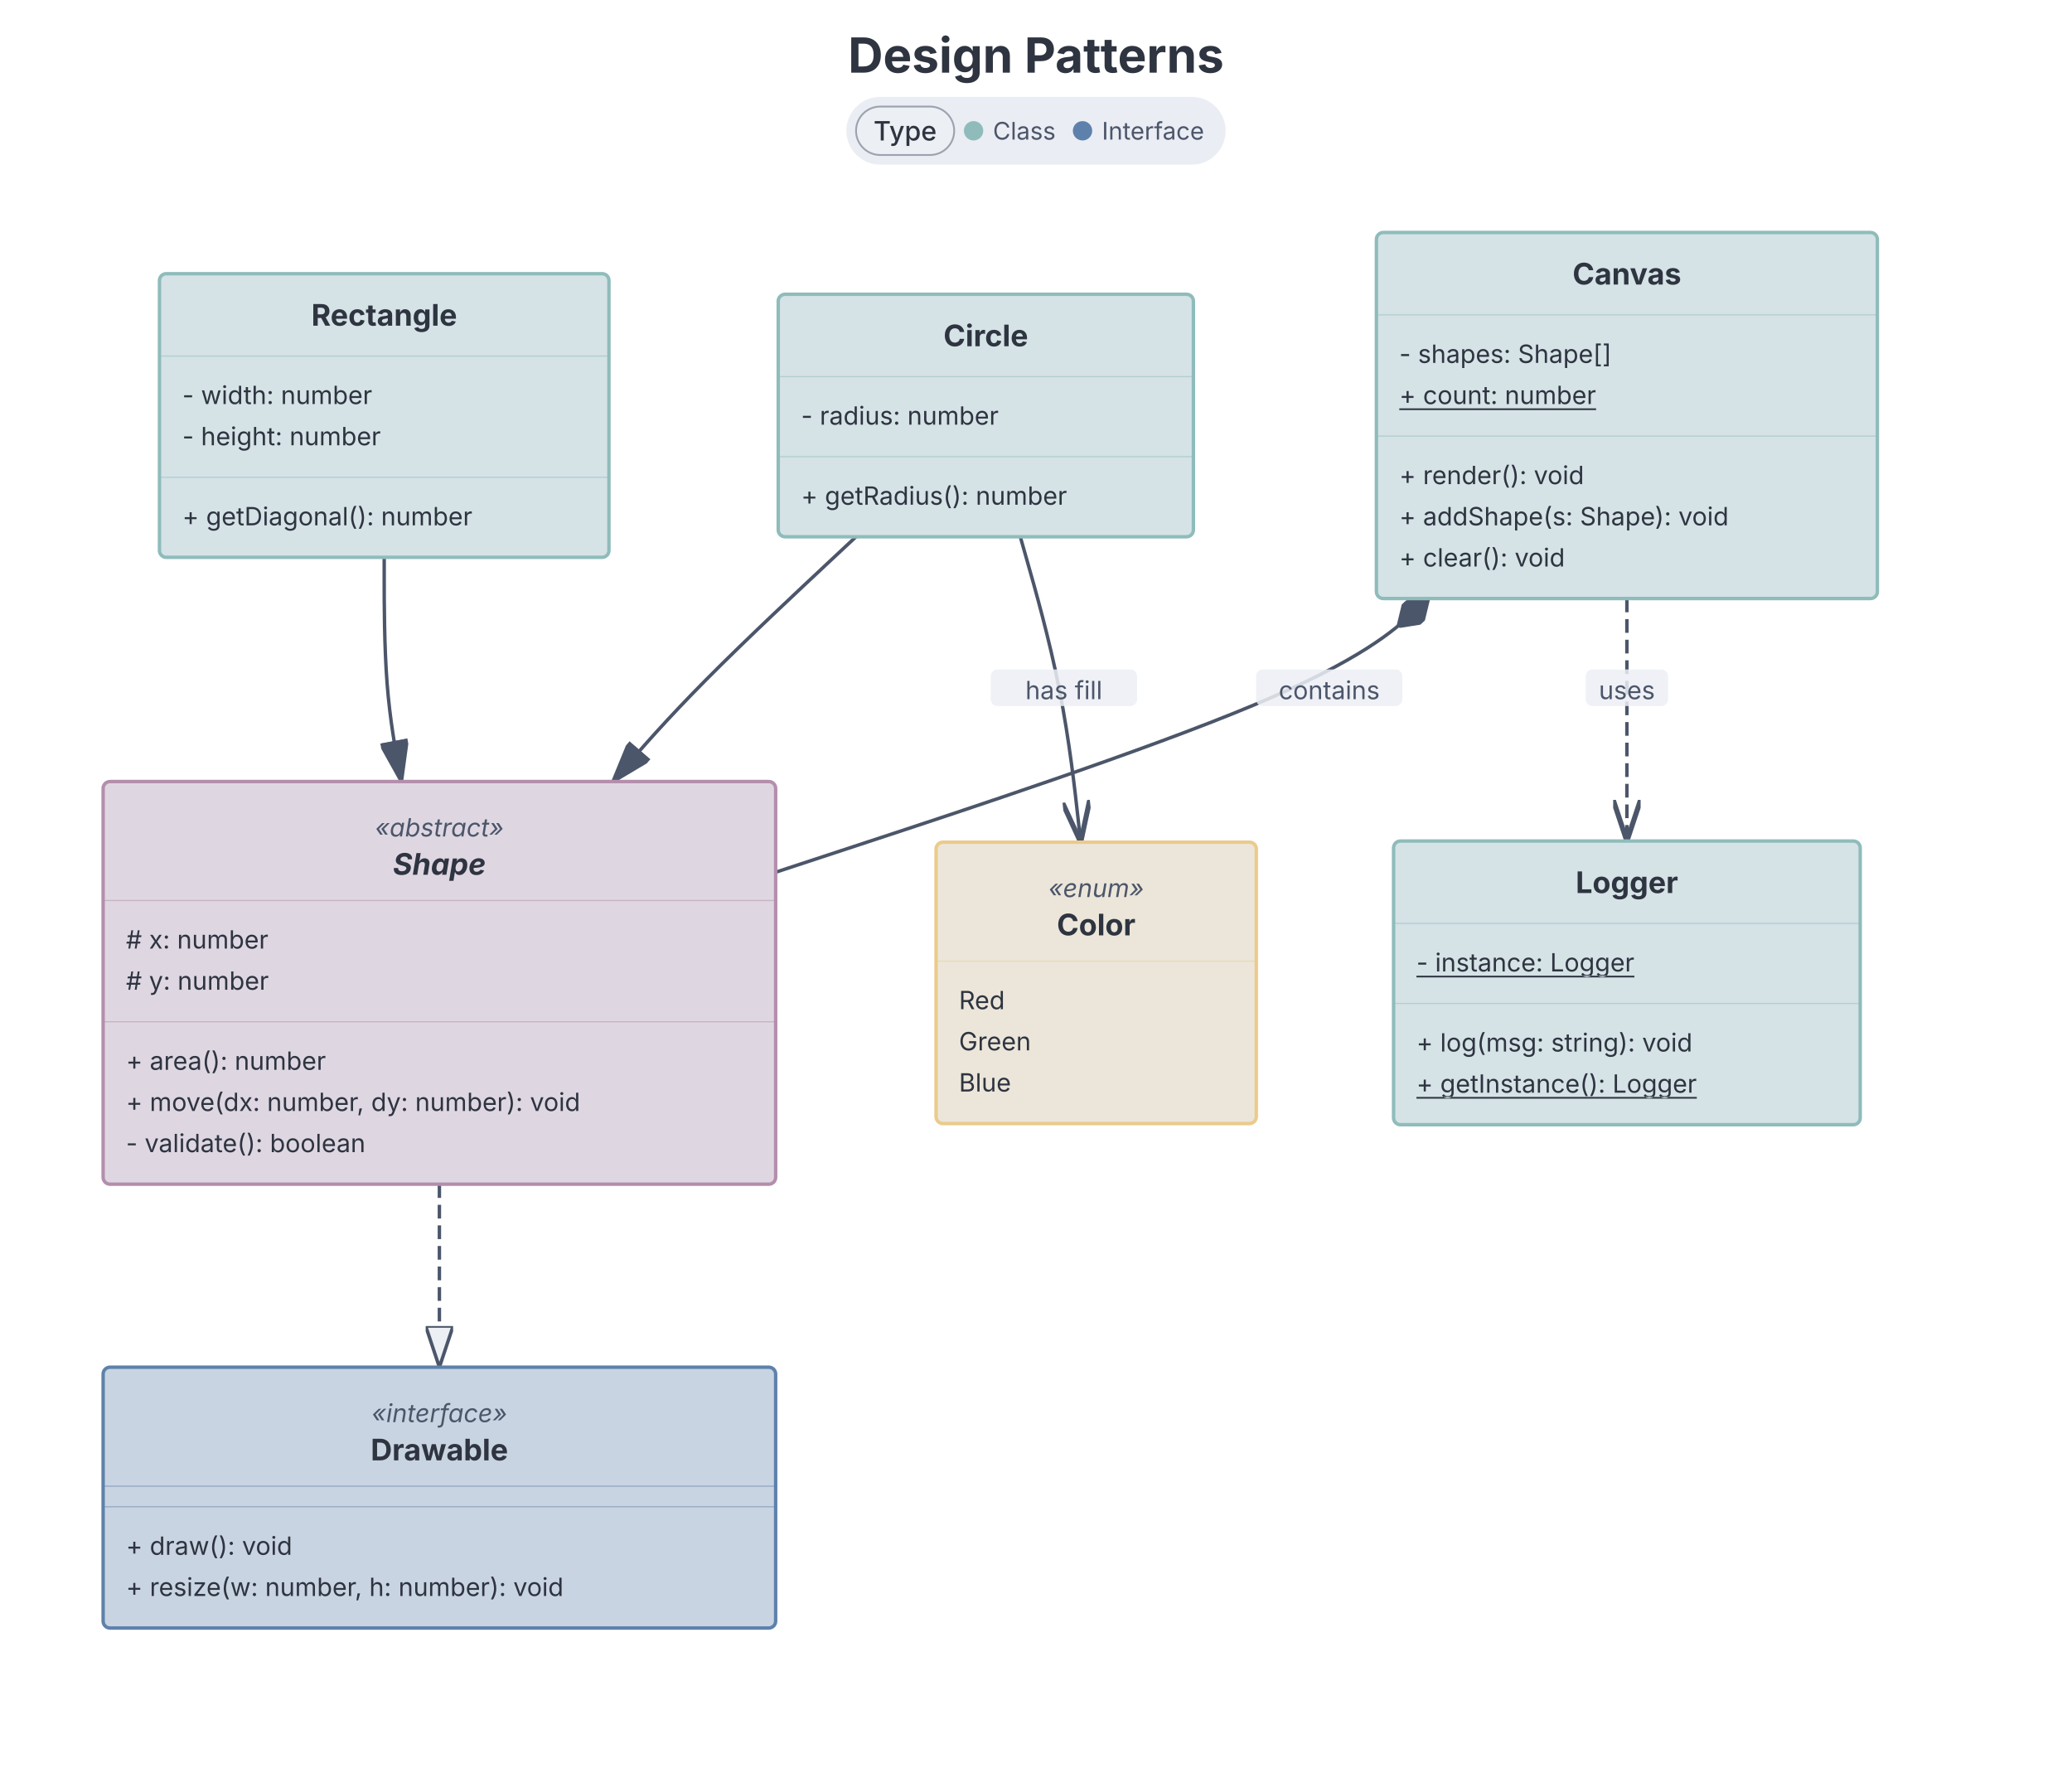
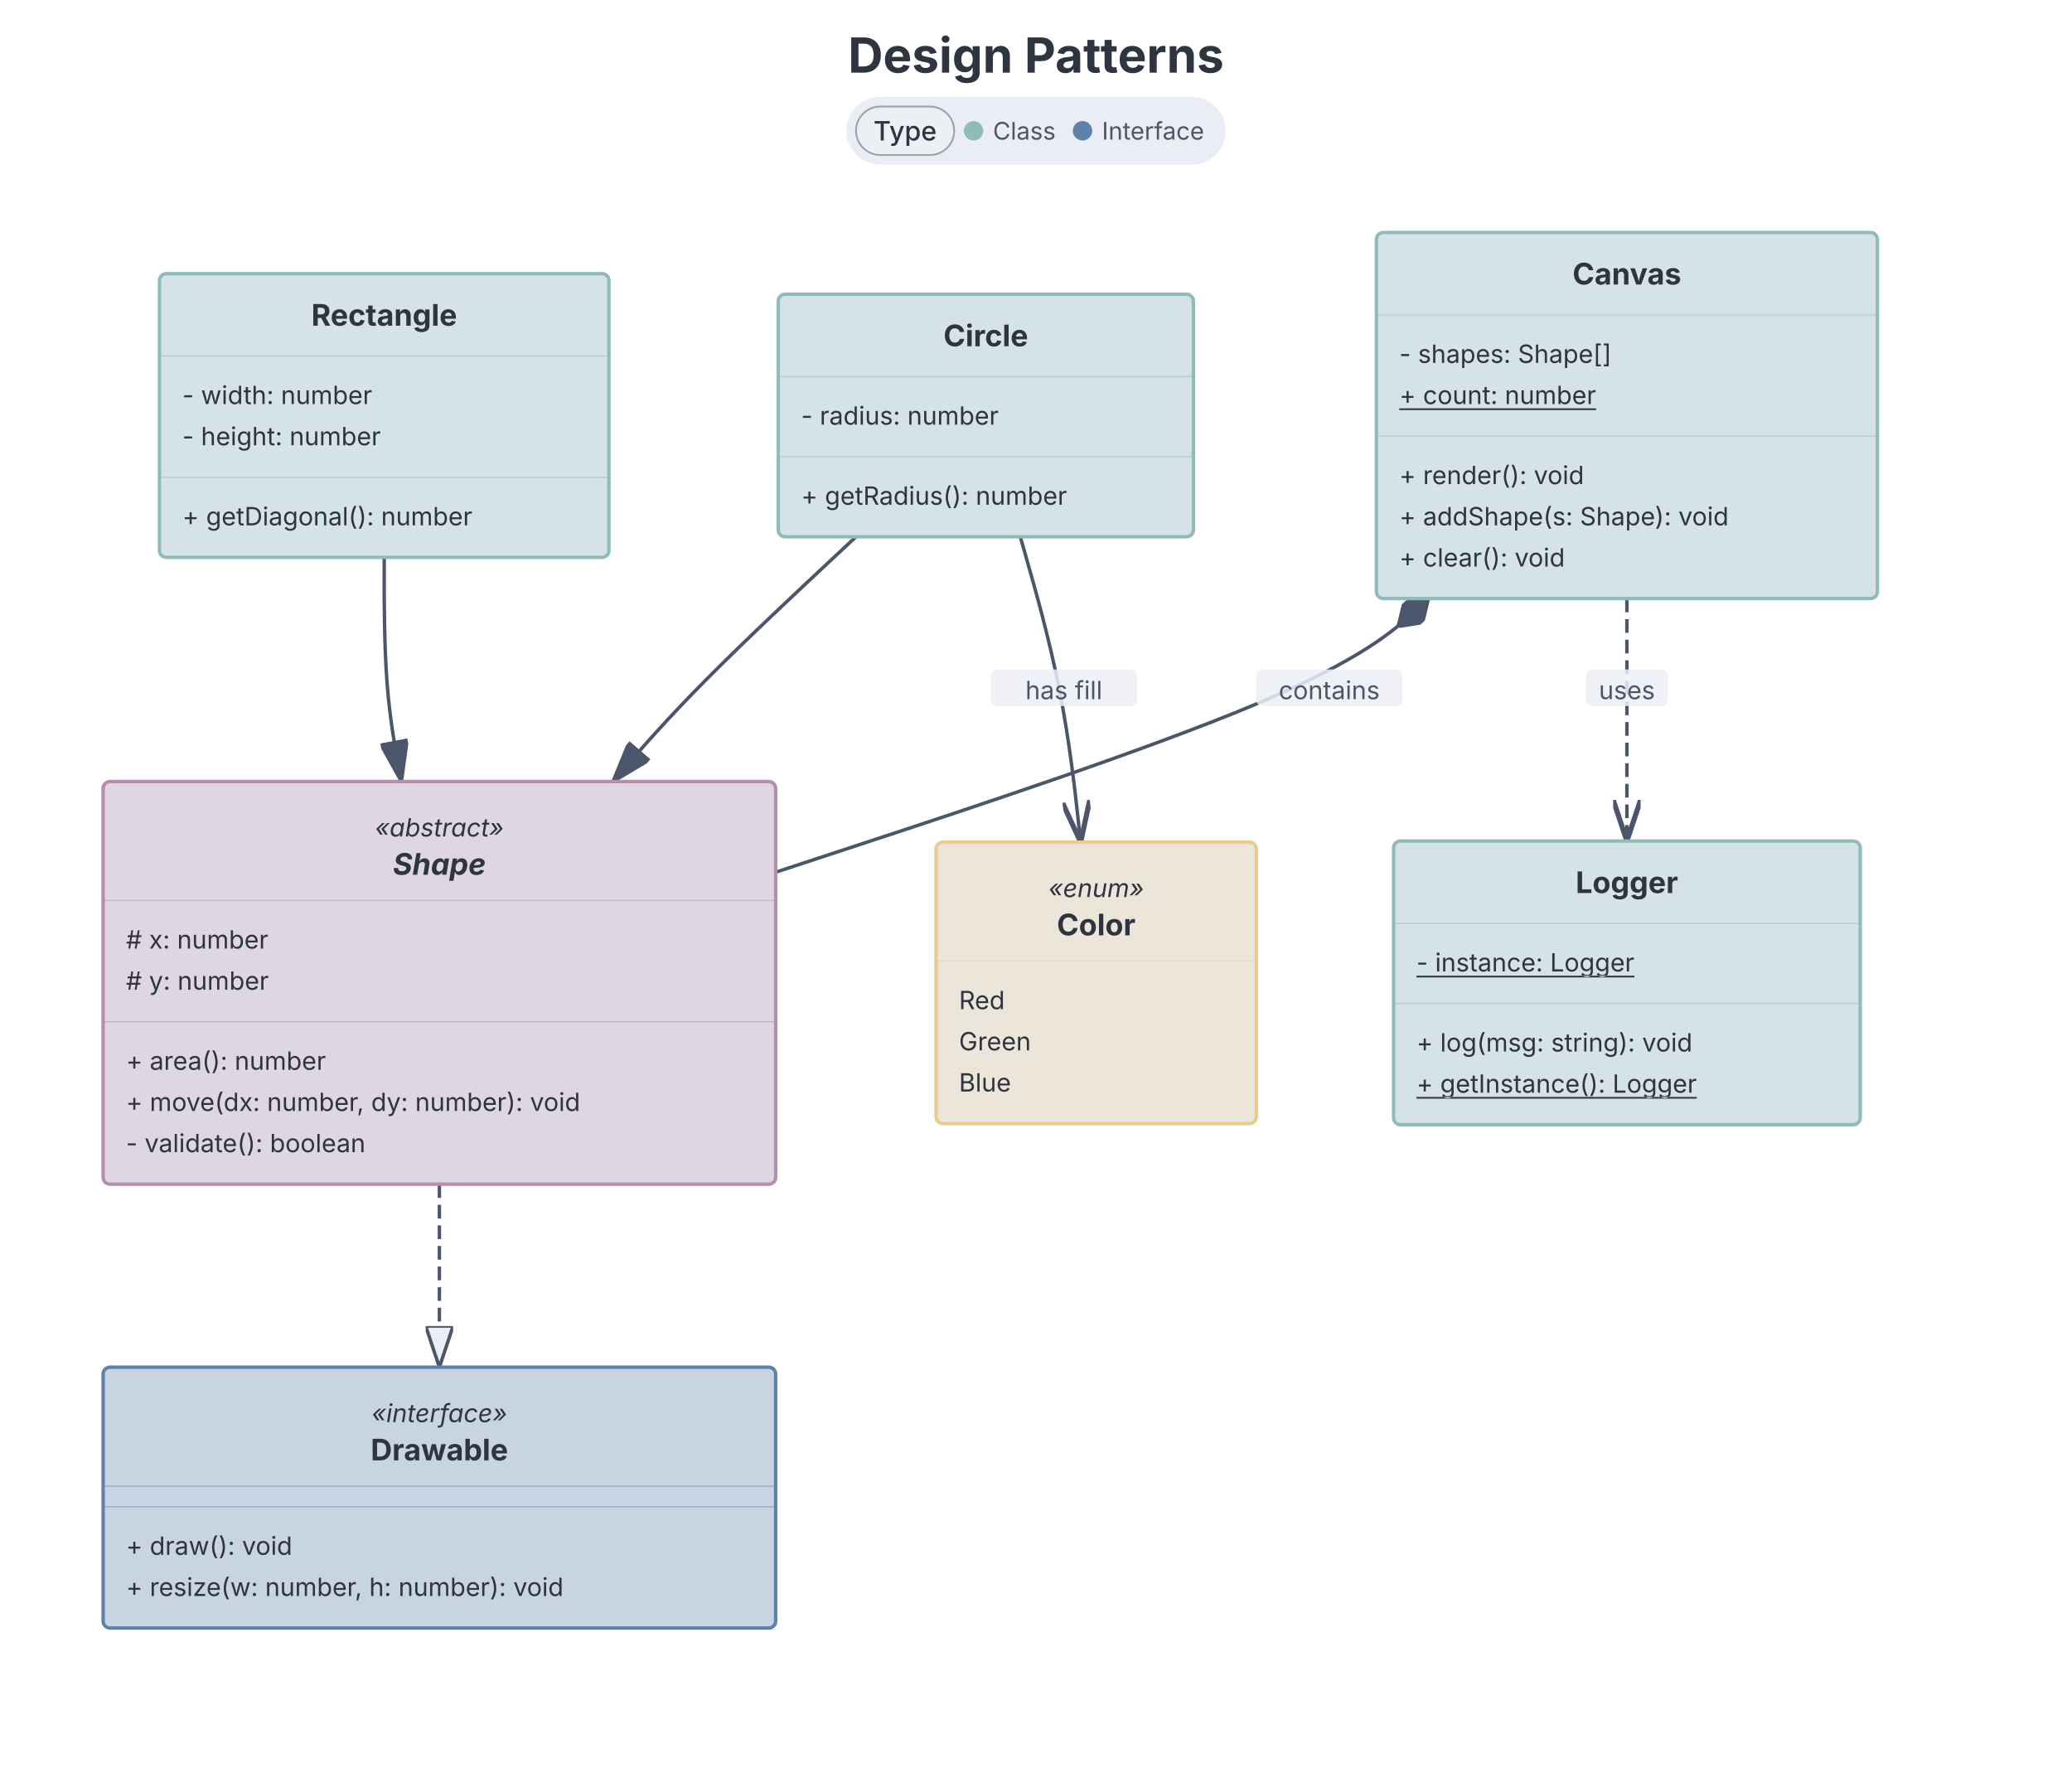
<svg xmlns="http://www.w3.org/2000/svg" width="855.625" height="730" style="font-family: Inter, system-ui, Avenir, Helvetica, Arial, sans-serif; background: rgb(236, 239, 244);">
  <defs>
    <marker id="cd-arrow-inherit" viewBox="0 0 12 8" refX="12" refY="4" markerWidth="12" markerHeight="8" orient="auto">
      <polygon points="0,0 12,4 0,8" fill="#4c566a" stroke="#4c566a" stroke-width="1" />
    </marker>
    <marker id="cd-arrow-implement" viewBox="0 0 12 8" refX="12" refY="4" markerWidth="12" markerHeight="8" orient="auto">
      <polygon points="0,0 12,4 0,8" fill="#eceff4" stroke="#4c566a" stroke-width="1" />
    </marker>
    <marker id="cd-arrow-compose" viewBox="0 0 12 8" refX="0" refY="4" markerWidth="12" markerHeight="8" orient="auto">
      <polygon points="6,0 12,4 6,8 0,4" fill="#4c566a" stroke="#4c566a" stroke-width="1" />
    </marker>
    <marker id="cd-arrow-aggregate" viewBox="0 0 12 8" refX="0" refY="4" markerWidth="12" markerHeight="8" orient="auto">
      <polygon points="6,0 12,4 6,8 0,4" fill="#eceff4" stroke="#4c566a" stroke-width="1" />
    </marker>
    <marker id="cd-arrow-depend" viewBox="0 0 12 8" refX="12" refY="4" markerWidth="12" markerHeight="8" orient="auto">
      <polyline points="0,0 12,4 0,8" fill="none" stroke="#4c566a" stroke-width="1.5" />
    </marker>
    <marker id="cd-arrow-assoc" viewBox="0 0 12 8" refX="12" refY="4" markerWidth="12" markerHeight="8" orient="auto">
      <polyline points="0,0 12,4 0,8" fill="none" stroke="#4c566a" stroke-width="1.5" />
    </marker>
  </defs>
  <text class="chart-title" x="427.812" y="30" text-anchor="middle" fill="#2e3440" font-size="20" font-weight="700" style="cursor: default;" data-line-number="1">Design Patterns</text>
  <g class="cd-legend" transform="translate(0,40)">
    <g class="dgmo-legend" data-legend-active="type">
      <g transform="translate(349.4975,0)" data-legend-group="type" style="cursor: pointer;">
        <rect width="156.63" height="28" rx="14" fill="#eaedf3" />
        <rect x="4" y="4" width="40.53" height="20" rx="10" fill="#eceff4" />
        <rect x="4" y="4" width="40.53" height="20" rx="10" fill="none" stroke="#9ca3af" stroke-width="0.75" />
        <text x="24.265" y="14" text-anchor="middle" dominant-baseline="central" font-size="11" font-weight="500" fill="#2e3440" pointer-events="none" font-family="Inter, system-ui, Avenir, Helvetica, Arial, sans-serif">Type</text>
        <g data-legend-entry="class" data-series-name="Class" style="cursor: pointer;">
          <circle cx="52.53" cy="14" r="4" fill="#8fbcbb" />
          <text x="60.53" y="14" dominant-baseline="central" font-size="10" fill="#4c566a" font-family="Inter, system-ui, Avenir, Helvetica, Arial, sans-serif">Class</text>
        </g>
        <g data-legend-entry="interface" data-series-name="Interface" style="cursor: pointer;">
          <circle cx="97.53" cy="14" r="4" fill="#5e81ac" />
          <text x="105.53" y="14" dominant-baseline="central" font-size="10" fill="#4c566a" font-family="Inter, system-ui, Avenir, Helvetica, Arial, sans-serif">Interface</text>
        </g>
      </g>
    </g>
  </g>
  <g transform="translate(42.58654, 96) scale(0.9446154)">
    <g class="cd-edge-group" data-line-number="7">
      <path d="M147,416L147,422.667C147,429.333,147,442.667,147,456C147,469.333,147,482.667,147,489.333L147,496" fill="none" stroke="#4c566a" stroke-width="1.5" class="cd-edge" stroke-dasharray="6 3" marker-end="url(#cd-arrow-implement)" />
    </g>
    <g class="cd-edge-group" data-line-number="14">
      <path d="M329.121,133L317.163,144.167C305.206,155.333,281.29,177.667,263.584,195.5C245.878,213.333,234.38,226.667,228.632,233.333L222.883,240" fill="none" stroke="#4c566a" stroke-width="1.5" class="cd-edge" marker-end="url(#cd-arrow-inherit)" />
    </g>
    <g class="cd-edge-group" data-line-number="18">
      <path d="M122.875,142L122.875,151.667C122.875,161.333,122.875,180.667,124.132,197C125.388,213.333,127.901,226.667,129.158,233.333L130.414,240" fill="none" stroke="#4c566a" stroke-width="1.5" class="cd-edge" marker-end="url(#cd-arrow-inherit)" />
    </g>
    <g class="cd-edge-group" data-line-number="34">
      <path d="M579.375,160L572.146,166.667C564.917,173.333,550.458,186.667,502.896,206.605C455.333,226.543,374.667,253.087,334.333,266.358L294,279.63" fill="none" stroke="#4c566a" stroke-width="1.5" class="cd-edge" marker-start="url(#cd-arrow-compose)" />
      <rect x="504" y="191" width="64" height="16" rx="3" fill="#eceff4" opacity="0.85" class="cd-edge-label-bg" />
      <text x="536" y="204" text-anchor="middle" fill="#4c566a" font-size="11" class="cd-edge-label">contains</text>
    </g>
    <g class="cd-edge-group" data-line-number="35">
      <path d="M666.125,160L666.125,166.667C666.125,173.333,666.125,186.667,666.125,204.333C666.125,222,666.125,244,666.125,255L666.125,266" fill="none" stroke="#4c566a" stroke-width="1.5" class="cd-edge" stroke-dasharray="6 3" marker-end="url(#cd-arrow-depend)" />
      <rect x="648.125" y="191" width="36" height="16" rx="3" fill="#eceff4" opacity="0.85" class="cd-edge-label-bg" />
      <text x="666.125" y="204" text-anchor="middle" fill="#4c566a" font-size="11" class="cd-edge-label">uses</text>
    </g>
    <g class="cd-edge-group" data-line-number="43">
      <path d="M400.947,133L404.122,144.167C407.298,155.333,413.649,177.667,418.048,199.917C422.446,222.167,424.892,244.333,426.115,255.417L427.338,266.5" fill="none" stroke="#4c566a" stroke-width="1.5" class="cd-edge" marker-end="url(#cd-arrow-assoc)" />
      <rect x="388" y="191" width="64" height="16" rx="3" fill="#eceff4" opacity="0.85" class="cd-edge-label-bg" />
      <text x="420" y="204" text-anchor="middle" fill="#4c566a" font-size="11" class="cd-edge-label">has fill</text>
    </g>
    <g transform="translate(147, 553)" class="cd-class" data-line-number="3" data-node-id="drawable" data-cd-type="interface">
      <rect x="-147" y="-57" width="294" height="114" rx="3" ry="3" fill="#c9d4e2" stroke="#5e81ac" stroke-width="1.5" />
-       <text x="0" y="-37" text-anchor="middle" dominant-baseline="central" fill="#4c566a" font-size="11" font-style="italic">«interface»</text>
+       <text x="0" y="-37" text-anchor="middle" dominant-baseline="central" fill="#2e3440" font-size="11" font-style="italic">«interface»</text>
      <text x="0" y="-21" text-anchor="middle" dominant-baseline="central" fill="#2e3440" font-size="13" font-weight="bold" font-style="normal">Drawable</text>
      <line x1="-147" y1="-5" x2="147" y2="-5" stroke="#5e81ac" stroke-width="0.5" stroke-opacity="0.5" />
      <line x1="-147" y1="4" x2="147" y2="4" stroke="#5e81ac" stroke-width="0.5" stroke-opacity="0.5" />
      <text x="-137" y="21" dominant-baseline="central" fill="#2e3440" font-size="11">+ draw(): void</text>
      <text x="-137" y="39" dominant-baseline="central" fill="#2e3440" font-size="11">+ resize(w: number, h: number): void</text>
    </g>
    <g transform="translate(147, 328)" class="cd-class" data-line-number="7" data-node-id="shape" data-cd-type="abstract">
      <rect x="-147" y="-88" width="294" height="176" rx="3" ry="3" fill="#ded7e2" stroke="#b48ead" stroke-width="1.5" />
-       <text x="0" y="-68" text-anchor="middle" dominant-baseline="central" fill="#4c566a" font-size="11" font-style="italic">«abstract»</text>
+       <text x="0" y="-68" text-anchor="middle" dominant-baseline="central" fill="#2e3440" font-size="11" font-style="italic">«abstract»</text>
      <text x="0" y="-52" text-anchor="middle" dominant-baseline="central" fill="#2e3440" font-size="13" font-weight="bold" font-style="italic">Shape</text>
      <line x1="-147" y1="-36" x2="147" y2="-36" stroke="#b48ead" stroke-width="0.5" stroke-opacity="0.5" />
      <text x="-137" y="-19" dominant-baseline="central" fill="#2e3440" font-size="11"># x: number</text>
      <text x="-137" y="-1" dominant-baseline="central" fill="#2e3440" font-size="11"># y: number</text>
      <line x1="-147" y1="17" x2="147" y2="17" stroke="#b48ead" stroke-width="0.5" stroke-opacity="0.5" />
      <text x="-137" y="34" dominant-baseline="central" fill="#2e3440" font-size="11">+ area(): number</text>
      <text x="-137" y="52" dominant-baseline="central" fill="#2e3440" font-size="11">+ move(dx: number, dy: number): void</text>
      <text x="-137" y="70" dominant-baseline="central" fill="#2e3440" font-size="11">- validate(): boolean</text>
    </g>
    <g transform="translate(385.875, 80)" class="cd-class" data-line-number="42" data-node-id="circle" data-cd-type="class">
      <rect x="-90.75" y="-53" width="181.5" height="106" rx="3" ry="3" fill="#d5e2e6" stroke="#8fbcbb" stroke-width="1.5" />
      <text x="0" y="-35" text-anchor="middle" dominant-baseline="central" fill="#2e3440" font-size="13" font-weight="bold">Circle</text>
      <line x1="-90.75" y1="-17" x2="90.75" y2="-17" stroke="#8fbcbb" stroke-width="0.5" stroke-opacity="0.5" />
      <text x="-80.75" y="0" dominant-baseline="central" fill="#2e3440" font-size="11">- radius: number</text>
      <line x1="-90.75" y1="18" x2="90.75" y2="18" stroke="#8fbcbb" stroke-width="0.5" stroke-opacity="0.5" />
      <text x="-80.75" y="35" dominant-baseline="central" fill="#2e3440" font-size="11">+ getRadius(): number</text>
    </g>
    <g transform="translate(122.875, 80)" class="cd-class" data-line-number="18" data-node-id="rectangle" data-cd-type="class">
      <rect x="-98.25" y="-62" width="196.5" height="124" rx="3" ry="3" fill="#d5e2e6" stroke="#8fbcbb" stroke-width="1.5" />
      <text x="0" y="-44" text-anchor="middle" dominant-baseline="central" fill="#2e3440" font-size="13" font-weight="bold">Rectangle</text>
      <line x1="-98.25" y1="-26" x2="98.25" y2="-26" stroke="#8fbcbb" stroke-width="0.5" stroke-opacity="0.5" />
      <text x="-88.25" y="-9" dominant-baseline="central" fill="#2e3440" font-size="11">- width: number</text>
      <text x="-88.25" y="9" dominant-baseline="central" fill="#2e3440" font-size="11">- height: number</text>
      <line x1="-98.25" y1="27" x2="98.25" y2="27" stroke="#8fbcbb" stroke-width="0.5" stroke-opacity="0.5" />
      <text x="-88.25" y="44" dominant-baseline="central" fill="#2e3440" font-size="11">+ getDiagonal(): number</text>
    </g>
    <g transform="translate(434.125, 328)" class="cd-class" data-line-number="23" data-node-id="color" data-cd-type="enum">
      <rect x="-70" y="-61.5" width="140" height="123" rx="3" ry="3" fill="#ece6da" stroke="#ebcb8b" stroke-width="1.5" />
-       <text x="0" y="-41.5" text-anchor="middle" dominant-baseline="central" fill="#4c566a" font-size="11" font-style="italic">«enum»</text>
+       <text x="0" y="-41.5" text-anchor="middle" dominant-baseline="central" fill="#2e3440" font-size="11" font-style="italic">«enum»</text>
      <text x="0" y="-25.5" text-anchor="middle" dominant-baseline="central" fill="#2e3440" font-size="13" font-weight="bold" font-style="normal">Color</text>
      <line x1="-70" y1="-9.5" x2="70" y2="-9.5" stroke="#ebcb8b" stroke-width="0.5" stroke-opacity="0.5" />
      <text x="-60" y="7.5" dominant-baseline="central" fill="#2e3440" font-size="11">Red</text>
      <text x="-60" y="25.5" dominant-baseline="central" fill="#2e3440" font-size="11">Green</text>
      <text x="-60" y="43.5" dominant-baseline="central" fill="#2e3440" font-size="11">Blue</text>
    </g>
    <g transform="translate(666.125, 80)" class="cd-class" data-line-number="28" data-node-id="canvas" data-cd-type="class">
      <rect x="-109.5" y="-80" width="219" height="160" rx="3" ry="3" fill="#d5e2e6" stroke="#8fbcbb" stroke-width="1.5" />
      <text x="0" y="-62" text-anchor="middle" dominant-baseline="central" fill="#2e3440" font-size="13" font-weight="bold">Canvas</text>
      <line x1="-109.5" y1="-44" x2="109.5" y2="-44" stroke="#8fbcbb" stroke-width="0.5" stroke-opacity="0.5" />
      <text x="-99.5" y="-27" dominant-baseline="central" fill="#2e3440" font-size="11">- shapes: Shape[]</text>
      <text x="-99.5" y="-9" dominant-baseline="central" fill="#2e3440" font-size="11" text-decoration="underline">+ count: number</text>
      <line x1="-109.5" y1="9" x2="109.5" y2="9" stroke="#8fbcbb" stroke-width="0.5" stroke-opacity="0.5" />
      <text x="-99.5" y="26" dominant-baseline="central" fill="#2e3440" font-size="11">+ render(): void</text>
      <text x="-99.5" y="44" dominant-baseline="central" fill="#2e3440" font-size="11">+ addShape(s: Shape): void</text>
      <text x="-99.5" y="62" dominant-baseline="central" fill="#2e3440" font-size="11">+ clear(): void</text>
    </g>
    <g transform="translate(666.125, 328)" class="cd-class" data-line-number="37" data-node-id="logger" data-cd-type="class">
      <rect x="-102" y="-62" width="204" height="124" rx="3" ry="3" fill="#d5e2e6" stroke="#8fbcbb" stroke-width="1.5" />
      <text x="0" y="-44" text-anchor="middle" dominant-baseline="central" fill="#2e3440" font-size="13" font-weight="bold">Logger</text>
      <line x1="-102" y1="-26" x2="102" y2="-26" stroke="#8fbcbb" stroke-width="0.5" stroke-opacity="0.5" />
      <text x="-92" y="-9" dominant-baseline="central" fill="#2e3440" font-size="11" text-decoration="underline">- instance: Logger</text>
      <line x1="-102" y1="9" x2="102" y2="9" stroke="#8fbcbb" stroke-width="0.5" stroke-opacity="0.5" />
      <text x="-92" y="26" dominant-baseline="central" fill="#2e3440" font-size="11">+ log(msg: string): void</text>
      <text x="-92" y="44" dominant-baseline="central" fill="#2e3440" font-size="11" text-decoration="underline">+ getInstance(): Logger</text>
    </g>
  </g>
</svg>
